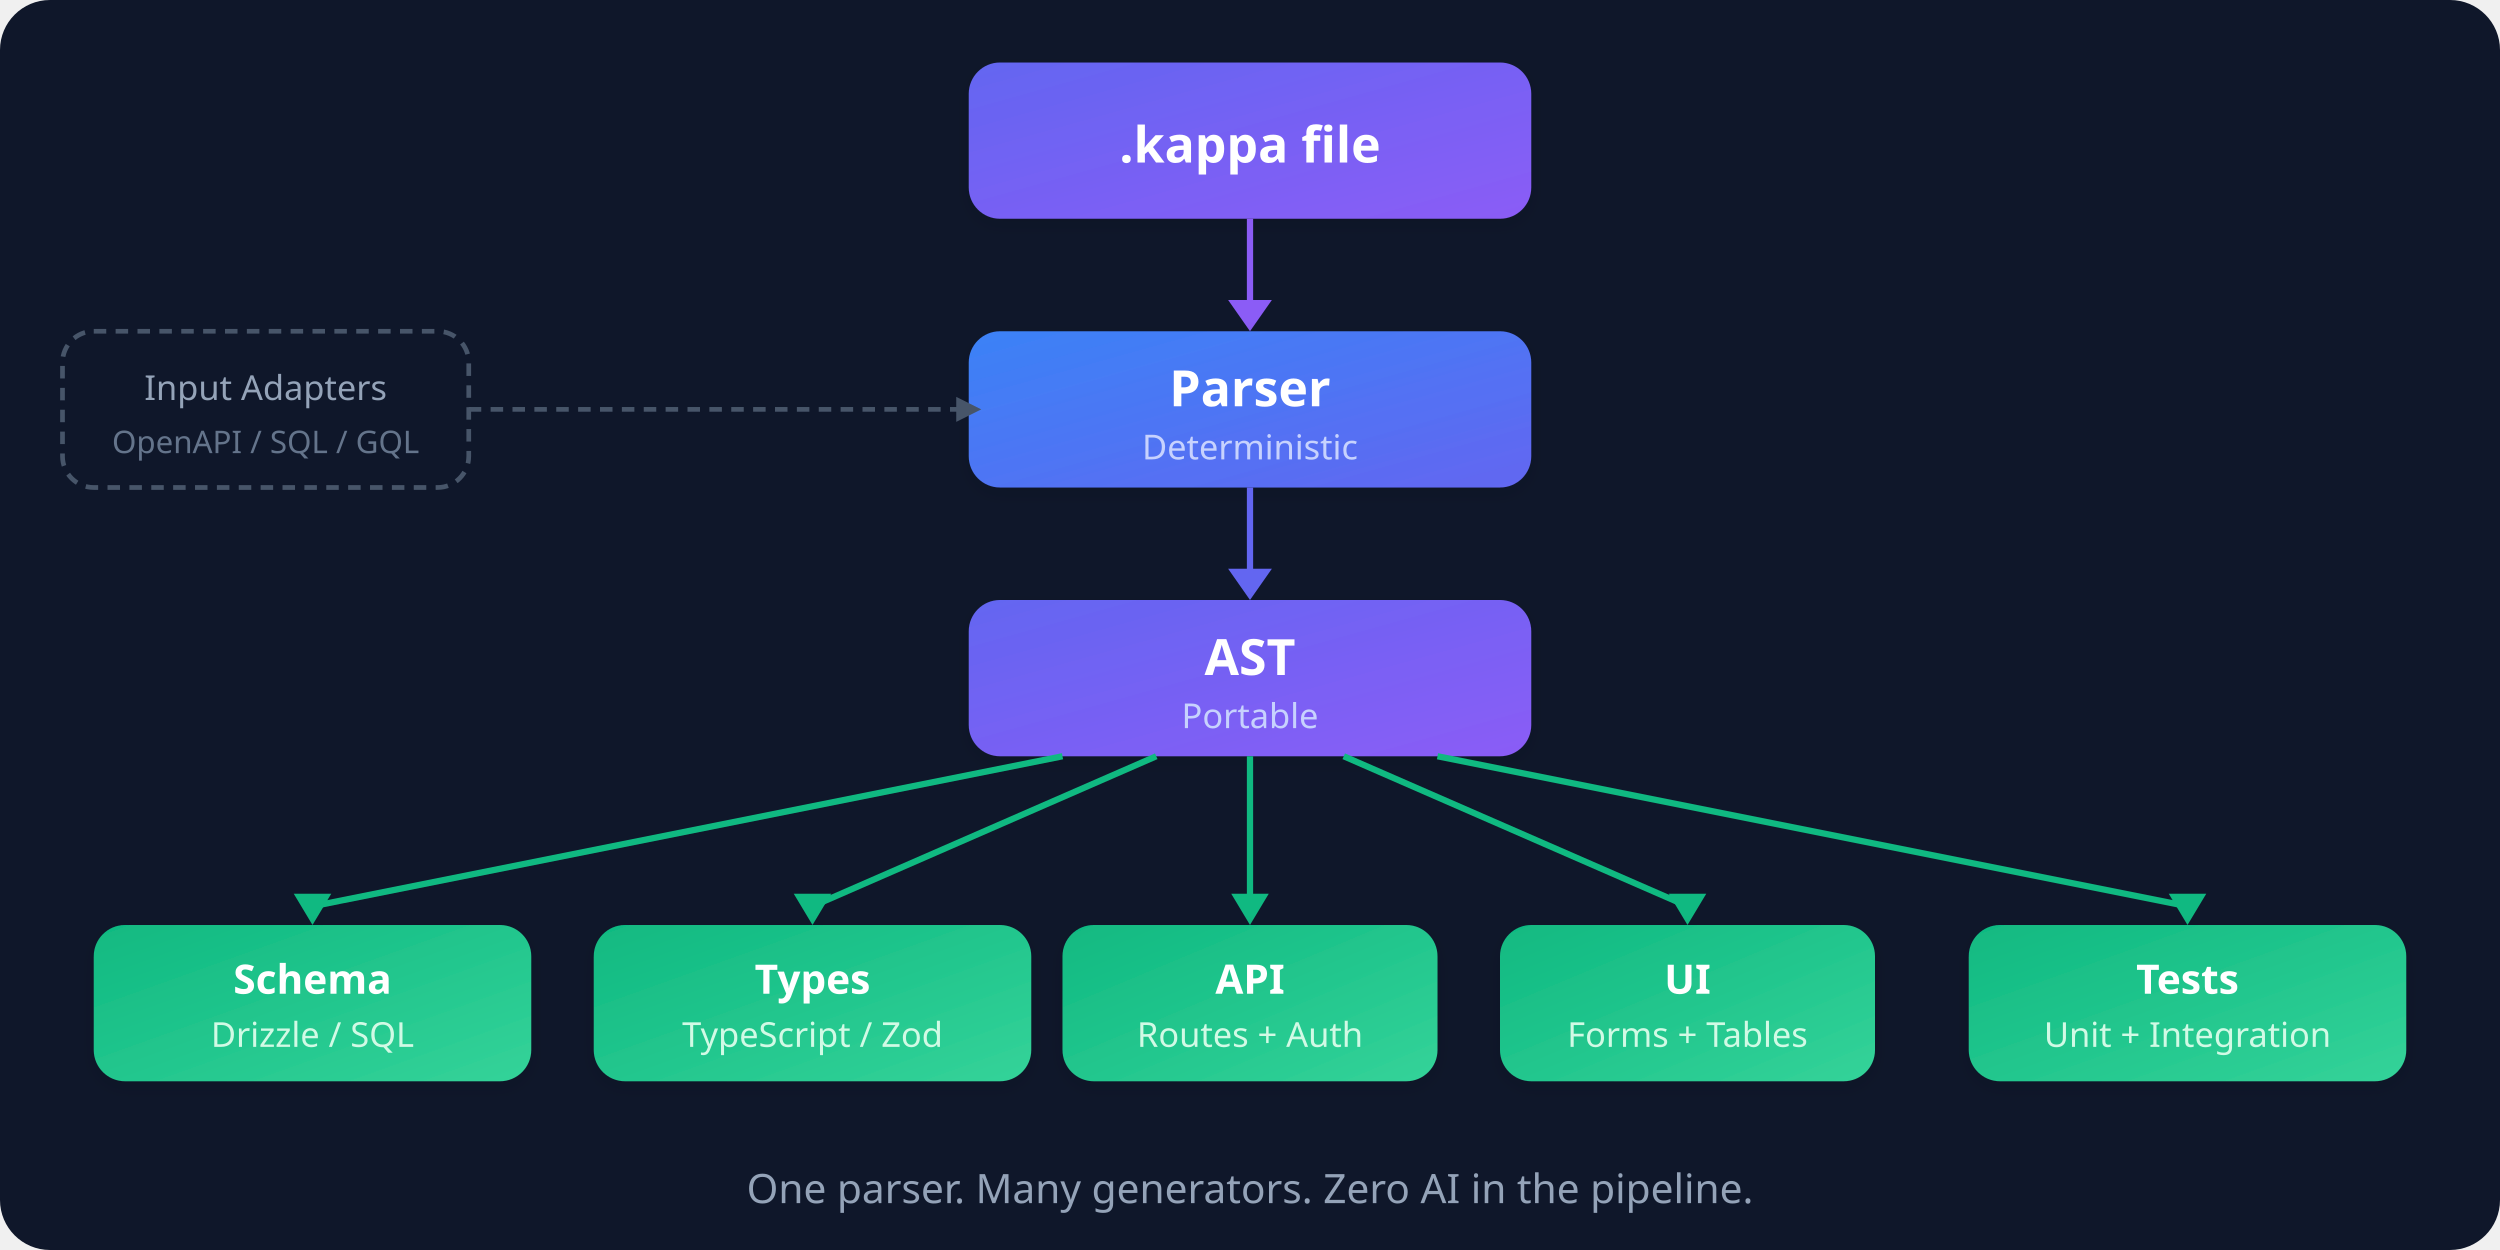
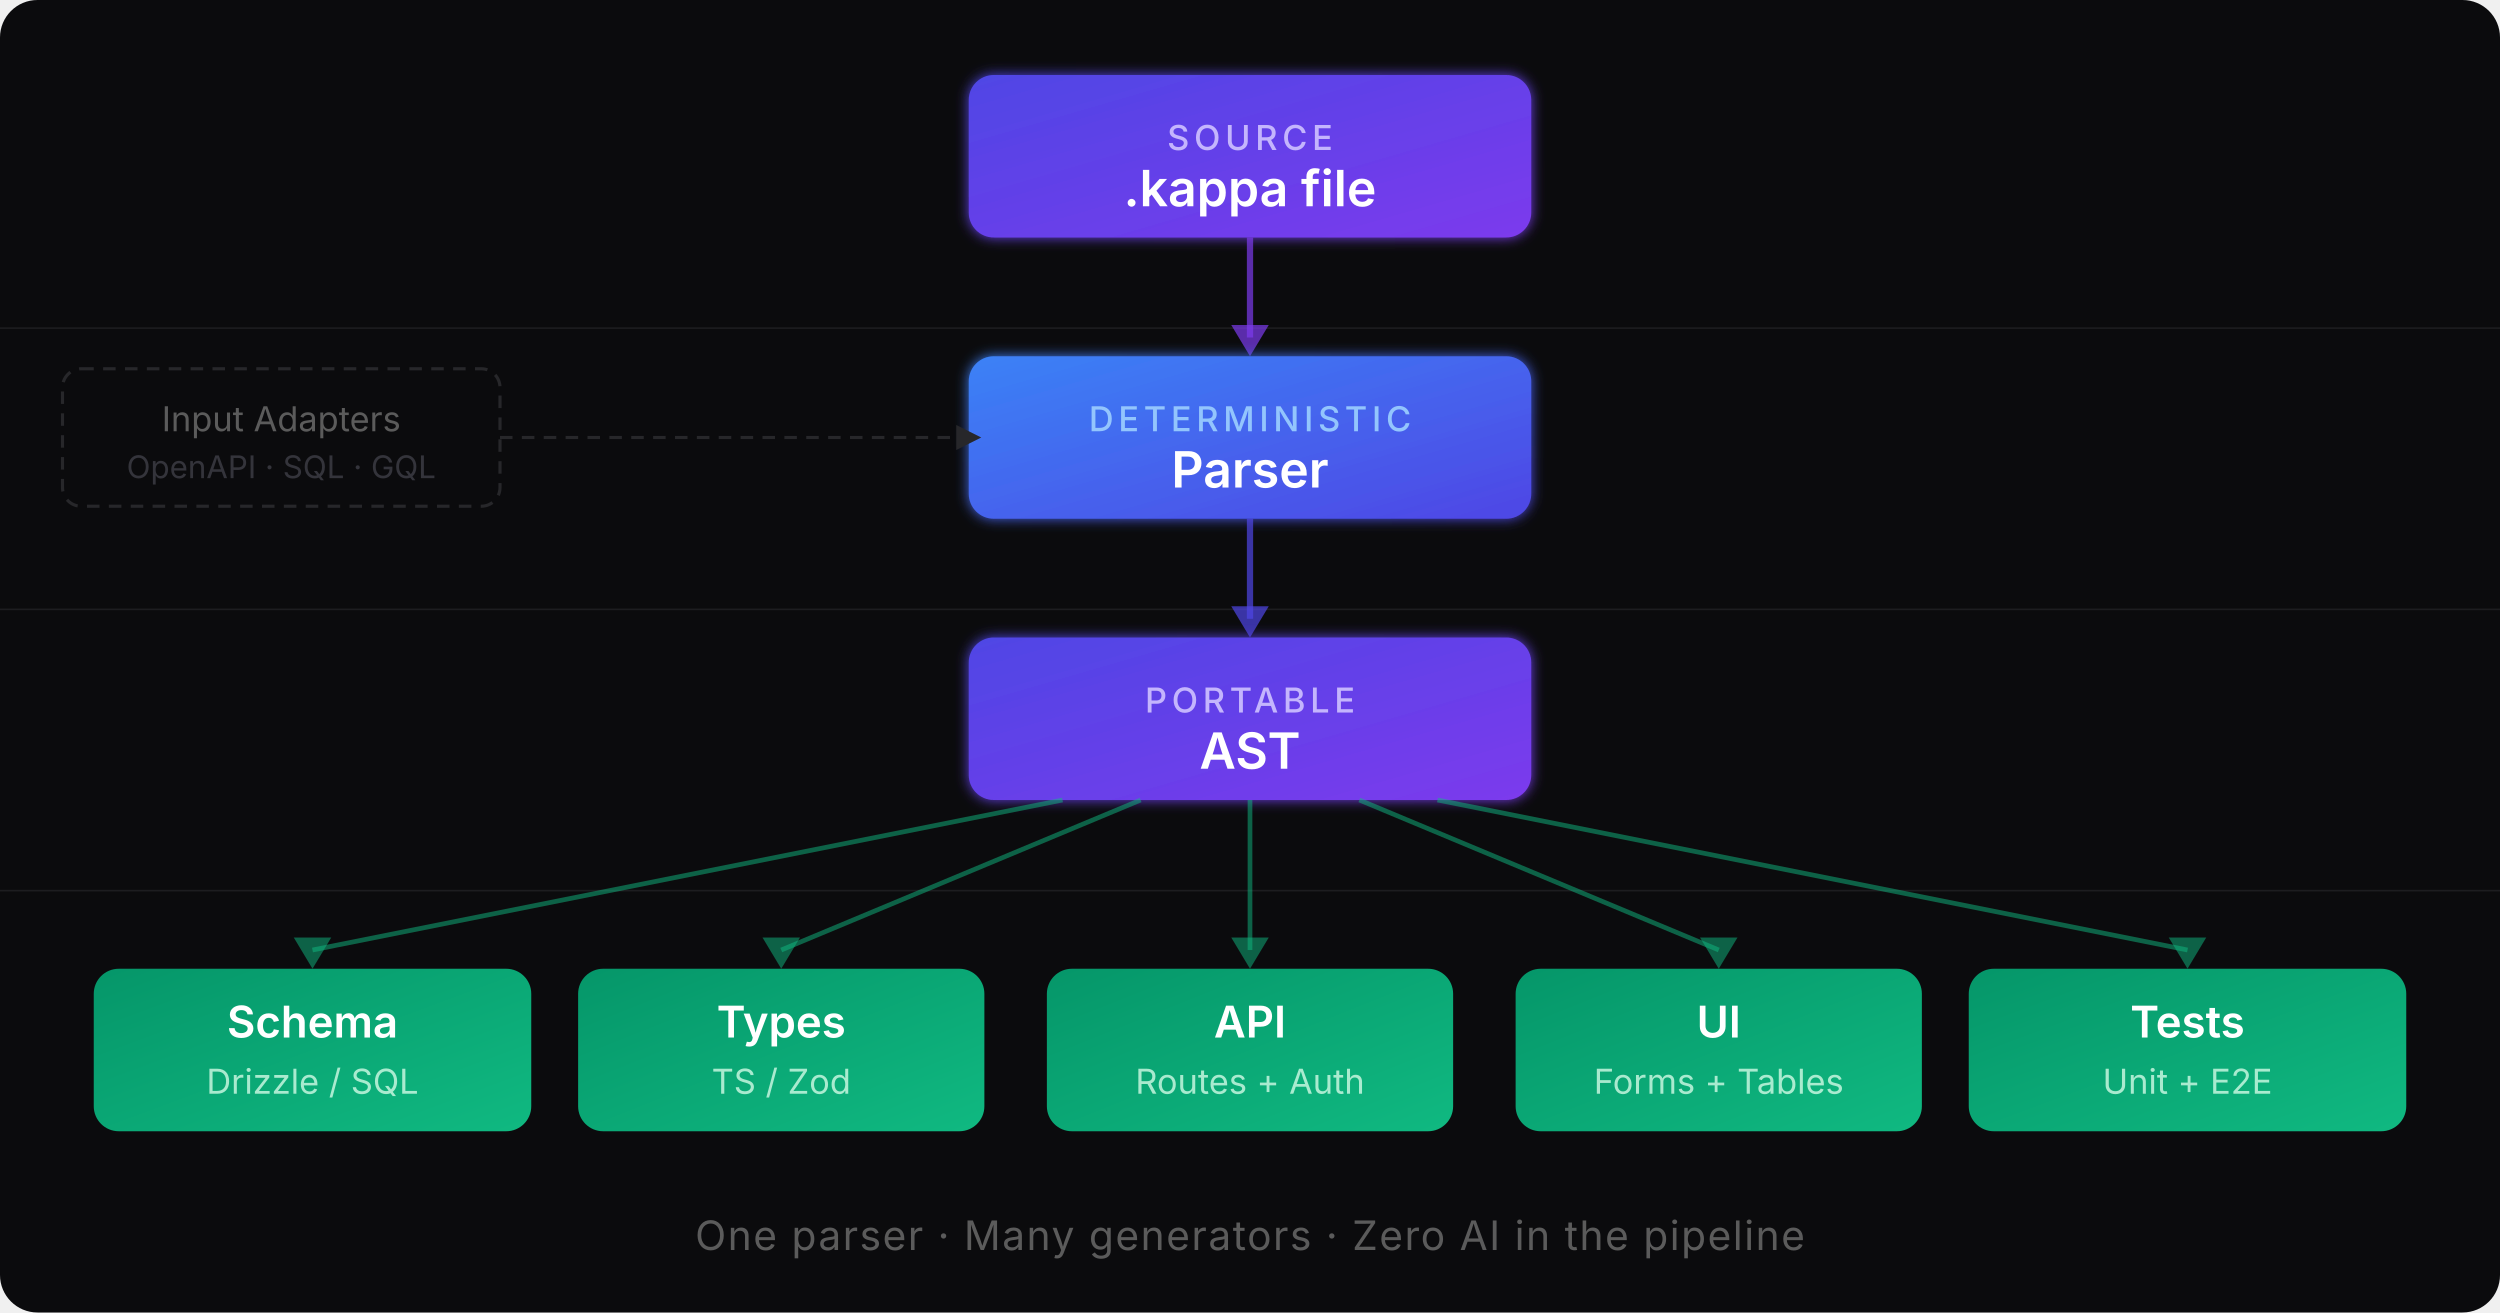
- <svg xmlns="http://www.w3.org/2000/svg" viewBox="0 0 800 400" width="800" height="400">
+ <svg xmlns="http://www.w3.org/2000/svg" viewBox="0 0 800 420" width="800" height="420">
  <defs>
-     <linearGradient id="purple" x1="0%" y1="0%" x2="100%" y2="100%">
-       <stop offset="0%" style="stop-color:#6366f1" />
-       <stop offset="100%" style="stop-color:#8b5cf6" />
+     <linearGradient id="brand" x1="0%" y1="0%" x2="100%" y2="100%">
+       <stop offset="0%" style="stop-color:#4f46e5" />
+       <stop offset="100%" style="stop-color:#7c3aed" />
    </linearGradient>
-     <linearGradient id="blue" x1="0%" y1="0%" x2="100%" y2="100%">
+     <linearGradient id="mid" x1="0%" y1="0%" x2="100%" y2="100%">
      <stop offset="0%" style="stop-color:#3b82f6" />
-       <stop offset="100%" style="stop-color:#6366f1" />
+       <stop offset="100%" style="stop-color:#4f46e5" />
    </linearGradient>
-     <linearGradient id="green" x1="0%" y1="0%" x2="100%" y2="100%">
-       <stop offset="0%" style="stop-color:#10b981" />
-       <stop offset="100%" style="stop-color:#34d399" />
+     <linearGradient id="gen" x1="0%" y1="0%" x2="100%" y2="100%">
+       <stop offset="0%" style="stop-color:#059669" />
+       <stop offset="100%" style="stop-color:#10b981" />
    </linearGradient>
-     <filter id="shadow">
-       <feDropShadow dx="0" dy="2" stdDeviation="3" flood-opacity="0.1" />
+     <filter id="glow">
+       <feGaussianBlur stdDeviation="2" result="blur" />
+       <feMerge>
+         <feMergeNode in="blur" />
+         <feMergeNode in="SourceGraphic" />
+       </feMerge>
    </filter>
  </defs>
-   <rect width="800" height="400" fill="#0f172a" rx="16" />
-   <rect x="310" y="20" width="180" height="50" rx="10" fill="url(#purple)" filter="url(#shadow)" />
-   <text x="400" y="52" text-anchor="middle" font-family="system-ui, sans-serif" font-size="16" font-weight="600" fill="white">.kappa file</text>
-   <line x1="400" y1="70" x2="400" y2="100" stroke="#8b5cf6" stroke-width="2" />
-   <polygon points="393,96 400,106 407,96" fill="#8b5cf6" />
-   <rect x="310" y="106" width="180" height="50" rx="10" fill="url(#blue)" filter="url(#shadow)" />
-   <text x="400" y="130" text-anchor="middle" font-family="system-ui, sans-serif" font-size="16" font-weight="600" fill="white">Parser</text>
-   <text x="400" y="147" text-anchor="middle" font-family="system-ui, sans-serif" font-size="11" fill="#c7d2fe">Deterministic</text>
-   <line x1="400" y1="156" x2="400" y2="186" stroke="#6366f1" stroke-width="2" />
-   <polygon points="393,182 400,192 407,182" fill="#6366f1" />
-   <rect x="310" y="192" width="180" height="50" rx="10" fill="url(#purple)" filter="url(#shadow)" />
-   <text x="400" y="216" text-anchor="middle" font-family="system-ui, sans-serif" font-size="16" font-weight="600" fill="white">AST</text>
-   <text x="400" y="233" text-anchor="middle" font-family="system-ui, sans-serif" font-size="11" fill="#c7d2fe">Portable</text>
-   <line x1="340" y1="242" x2="100" y2="290" stroke="#10b981" stroke-width="2" />
-   <line x1="370" y1="242" x2="260" y2="290" stroke="#10b981" stroke-width="2" />
-   <line x1="400" y1="242" x2="400" y2="290" stroke="#10b981" stroke-width="2" />
-   <line x1="430" y1="242" x2="540" y2="290" stroke="#10b981" stroke-width="2" />
-   <line x1="460" y1="242" x2="700" y2="290" stroke="#10b981" stroke-width="2" />
-   <polygon points="94,286 100,296 106,286" fill="#10b981" />
-   <polygon points="254,286 260,296 266,286" fill="#10b981" />
-   <polygon points="394,286 400,296 406,286" fill="#10b981" />
-   <polygon points="534,286 540,296 546,286" fill="#10b981" />
-   <polygon points="694,286 700,296 706,286" fill="#10b981" />
-   <rect x="30" y="296" width="140" height="50" rx="10" fill="url(#green)" filter="url(#shadow)" />
-   <text x="100" y="318" text-anchor="middle" font-family="system-ui, sans-serif" font-size="13" font-weight="600" fill="white">Schema</text>
-   <text x="100" y="335" text-anchor="middle" font-family="system-ui, sans-serif" font-size="11" fill="#d1fae5">Drizzle / SQL</text>
-   <rect x="190" y="296" width="140" height="50" rx="10" fill="url(#green)" filter="url(#shadow)" />
-   <text x="260" y="318" text-anchor="middle" font-family="system-ui, sans-serif" font-size="13" font-weight="600" fill="white">Types</text>
-   <text x="260" y="335" text-anchor="middle" font-family="system-ui, sans-serif" font-size="11" fill="#d1fae5">TypeScript / Zod</text>
-   <rect x="340" y="296" width="120" height="50" rx="10" fill="url(#green)" filter="url(#shadow)" />
-   <text x="400" y="318" text-anchor="middle" font-family="system-ui, sans-serif" font-size="13" font-weight="600" fill="white">API</text>
-   <text x="400" y="335" text-anchor="middle" font-family="system-ui, sans-serif" font-size="11" fill="#d1fae5">Routes + Auth</text>
-   <rect x="480" y="296" width="120" height="50" rx="10" fill="url(#green)" filter="url(#shadow)" />
-   <text x="540" y="318" text-anchor="middle" font-family="system-ui, sans-serif" font-size="13" font-weight="600" fill="white">UI</text>
-   <text x="540" y="335" text-anchor="middle" font-family="system-ui, sans-serif" font-size="11" fill="#d1fae5">Forms + Tables</text>
-   <rect x="630" y="296" width="140" height="50" rx="10" fill="url(#green)" filter="url(#shadow)" />
-   <text x="700" y="318" text-anchor="middle" font-family="system-ui, sans-serif" font-size="13" font-weight="600" fill="white">Tests</text>
-   <text x="700" y="335" text-anchor="middle" font-family="system-ui, sans-serif" font-size="11" fill="#d1fae5">Unit + Integration</text>
-   <text x="400" y="385" text-anchor="middle" font-family="system-ui, sans-serif" font-size="13" fill="#94a3b8">One parser. Many generators. Zero AI in the pipeline.</text>
-   <rect x="20" y="106" width="130" height="50" rx="10" fill="none" stroke="#475569" stroke-width="1.5" stroke-dasharray="4,3" />
-   <text x="85" y="128" text-anchor="middle" font-family="system-ui, sans-serif" font-size="11" fill="#94a3b8">Input Adapters</text>
-   <text x="85" y="145" text-anchor="middle" font-family="system-ui, sans-serif" font-size="10" fill="#64748b">OpenAPI / SQL / GQL</text>
-   <line x1="150" y1="131" x2="310" y2="131" stroke="#475569" stroke-width="1.5" stroke-dasharray="4,3" />
-   <polygon points="306,127 314,131 306,135" fill="#475569" />
+   <rect width="800" height="420" fill="#0b0b0d" rx="12" />
+   <line x1="0" y1="105" x2="800" y2="105" stroke="#1d1d20" stroke-width="0.5" />
+   <line x1="0" y1="195" x2="800" y2="195" stroke="#1d1d20" stroke-width="0.5" />
+   <line x1="0" y1="285" x2="800" y2="285" stroke="#1d1d20" stroke-width="0.5" />
+   <rect x="310" y="24" width="180" height="52" rx="8" fill="url(#brand)" filter="url(#glow)" />
+   <text x="400" y="48" text-anchor="middle" font-family="-apple-system, 'Segoe UI', system-ui, sans-serif" font-size="11" font-weight="500" fill="#c4b5fd" letter-spacing="1.5" text-transform="uppercase">SOURCE</text>
+   <text x="400" y="66" text-anchor="middle" font-family="-apple-system, 'Segoe UI', system-ui, sans-serif" font-size="16" font-weight="600" fill="#ffffff">.kappa file</text>
+   <line x1="400" y1="76" x2="400" y2="108" stroke="#7c3aed" stroke-width="2" opacity="0.7" />
+   <polygon points="394,104 400,114 406,104" fill="#7c3aed" opacity="0.7" />
+   <rect x="310" y="114" width="180" height="52" rx="8" fill="url(#mid)" filter="url(#glow)" />
+   <text x="400" y="138" text-anchor="middle" font-family="-apple-system, 'Segoe UI', system-ui, sans-serif" font-size="11" font-weight="500" fill="#93c5fd" letter-spacing="1.5">DETERMINISTIC</text>
+   <text x="400" y="156" text-anchor="middle" font-family="-apple-system, 'Segoe UI', system-ui, sans-serif" font-size="16" font-weight="600" fill="#ffffff">Parser</text>
+   <line x1="400" y1="166" x2="400" y2="198" stroke="#4f46e5" stroke-width="2" opacity="0.7" />
+   <polygon points="394,194 400,204 406,194" fill="#4f46e5" opacity="0.7" />
+   <rect x="310" y="204" width="180" height="52" rx="8" fill="url(#brand)" filter="url(#glow)" />
+   <text x="400" y="228" text-anchor="middle" font-family="-apple-system, 'Segoe UI', system-ui, sans-serif" font-size="11" font-weight="500" fill="#c4b5fd" letter-spacing="1.5">PORTABLE</text>
+   <text x="400" y="246" text-anchor="middle" font-family="-apple-system, 'Segoe UI', system-ui, sans-serif" font-size="16" font-weight="600" fill="#ffffff">AST</text>
+   <line x1="340" y1="256" x2="100" y2="304" stroke="#10b981" stroke-width="1.5" opacity="0.5" />
+   <line x1="365" y1="256" x2="250" y2="304" stroke="#10b981" stroke-width="1.5" opacity="0.5" />
+   <line x1="400" y1="256" x2="400" y2="304" stroke="#10b981" stroke-width="1.5" opacity="0.5" />
+   <line x1="435" y1="256" x2="550" y2="304" stroke="#10b981" stroke-width="1.5" opacity="0.5" />
+   <line x1="460" y1="256" x2="700" y2="304" stroke="#10b981" stroke-width="1.5" opacity="0.5" />
+   <polygon points="94,300 100,310 106,300" fill="#10b981" opacity="0.5" />
+   <polygon points="244,300 250,310 256,300" fill="#10b981" opacity="0.5" />
+   <polygon points="394,300 400,310 406,300" fill="#10b981" opacity="0.5" />
+   <polygon points="544,300 550,310 556,300" fill="#10b981" opacity="0.5" />
+   <polygon points="694,300 700,310 706,300" fill="#10b981" opacity="0.5" />
+   <rect x="30" y="310" width="140" height="52" rx="8" fill="url(#gen)" />
+   <text x="100" y="332" text-anchor="middle" font-family="-apple-system, 'Segoe UI', system-ui, sans-serif" font-size="14" font-weight="600" fill="#ffffff">Schema</text>
+   <text x="100" y="350" text-anchor="middle" font-family="-apple-system, 'Segoe UI', system-ui, sans-serif" font-size="11" fill="#d1fae5" opacity="0.8">Drizzle / SQL</text>
+   <rect x="185" y="310" width="130" height="52" rx="8" fill="url(#gen)" />
+   <text x="250" y="332" text-anchor="middle" font-family="-apple-system, 'Segoe UI', system-ui, sans-serif" font-size="14" font-weight="600" fill="#ffffff">Types</text>
+   <text x="250" y="350" text-anchor="middle" font-family="-apple-system, 'Segoe UI', system-ui, sans-serif" font-size="11" fill="#d1fae5" opacity="0.8">TS / Zod</text>
+   <rect x="335" y="310" width="130" height="52" rx="8" fill="url(#gen)" />
+   <text x="400" y="332" text-anchor="middle" font-family="-apple-system, 'Segoe UI', system-ui, sans-serif" font-size="14" font-weight="600" fill="#ffffff">API</text>
+   <text x="400" y="350" text-anchor="middle" font-family="-apple-system, 'Segoe UI', system-ui, sans-serif" font-size="11" fill="#d1fae5" opacity="0.8">Routes + Auth</text>
+   <rect x="485" y="310" width="130" height="52" rx="8" fill="url(#gen)" />
+   <text x="550" y="332" text-anchor="middle" font-family="-apple-system, 'Segoe UI', system-ui, sans-serif" font-size="14" font-weight="600" fill="#ffffff">UI</text>
+   <text x="550" y="350" text-anchor="middle" font-family="-apple-system, 'Segoe UI', system-ui, sans-serif" font-size="11" fill="#d1fae5" opacity="0.8">Forms + Tables</text>
+   <rect x="630" y="310" width="140" height="52" rx="8" fill="url(#gen)" />
+   <text x="700" y="332" text-anchor="middle" font-family="-apple-system, 'Segoe UI', system-ui, sans-serif" font-size="14" font-weight="600" fill="#ffffff">Tests</text>
+   <text x="700" y="350" text-anchor="middle" font-family="-apple-system, 'Segoe UI', system-ui, sans-serif" font-size="11" fill="#d1fae5" opacity="0.8">Unit + E2E</text>
+   <text x="400" y="400" text-anchor="middle" font-family="-apple-system, 'Segoe UI', system-ui, sans-serif" font-size="13" fill="#5b5b5b" letter-spacing="0.5">One parser  ·  Many generators  ·  Zero AI in the pipeline</text>
+   <rect x="20" y="118" width="140" height="44" rx="6" fill="none" stroke="#27272a" stroke-width="1" stroke-dasharray="4,3" />
+   <text x="90" y="138" text-anchor="middle" font-family="-apple-system, 'Segoe UI', system-ui, sans-serif" font-size="11" fill="#5b5b5b">Input Adapters</text>
+   <text x="90" y="153" text-anchor="middle" font-family="-apple-system, 'Segoe UI', system-ui, sans-serif" font-size="10" fill="#34343b">OpenAPI · SQL · GQL</text>
+   <line x1="160" y1="140" x2="310" y2="140" stroke="#27272a" stroke-width="1" stroke-dasharray="4,3" />
+   <polygon points="306,136 314,140 306,144" fill="#27272a" />
</svg>
